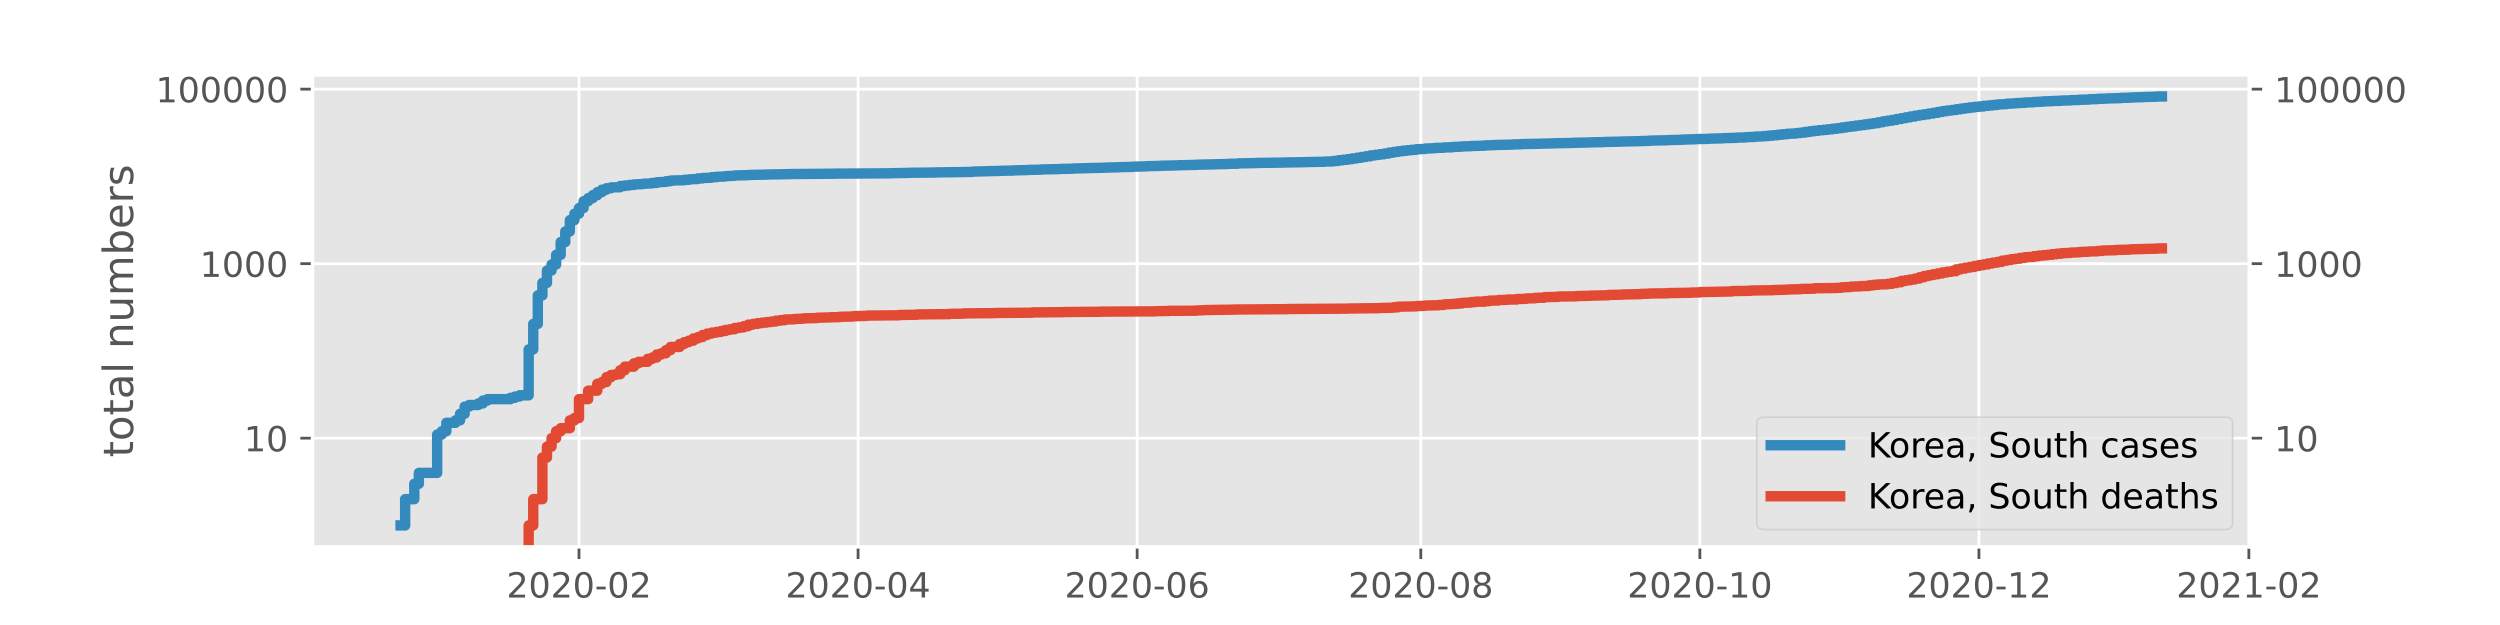
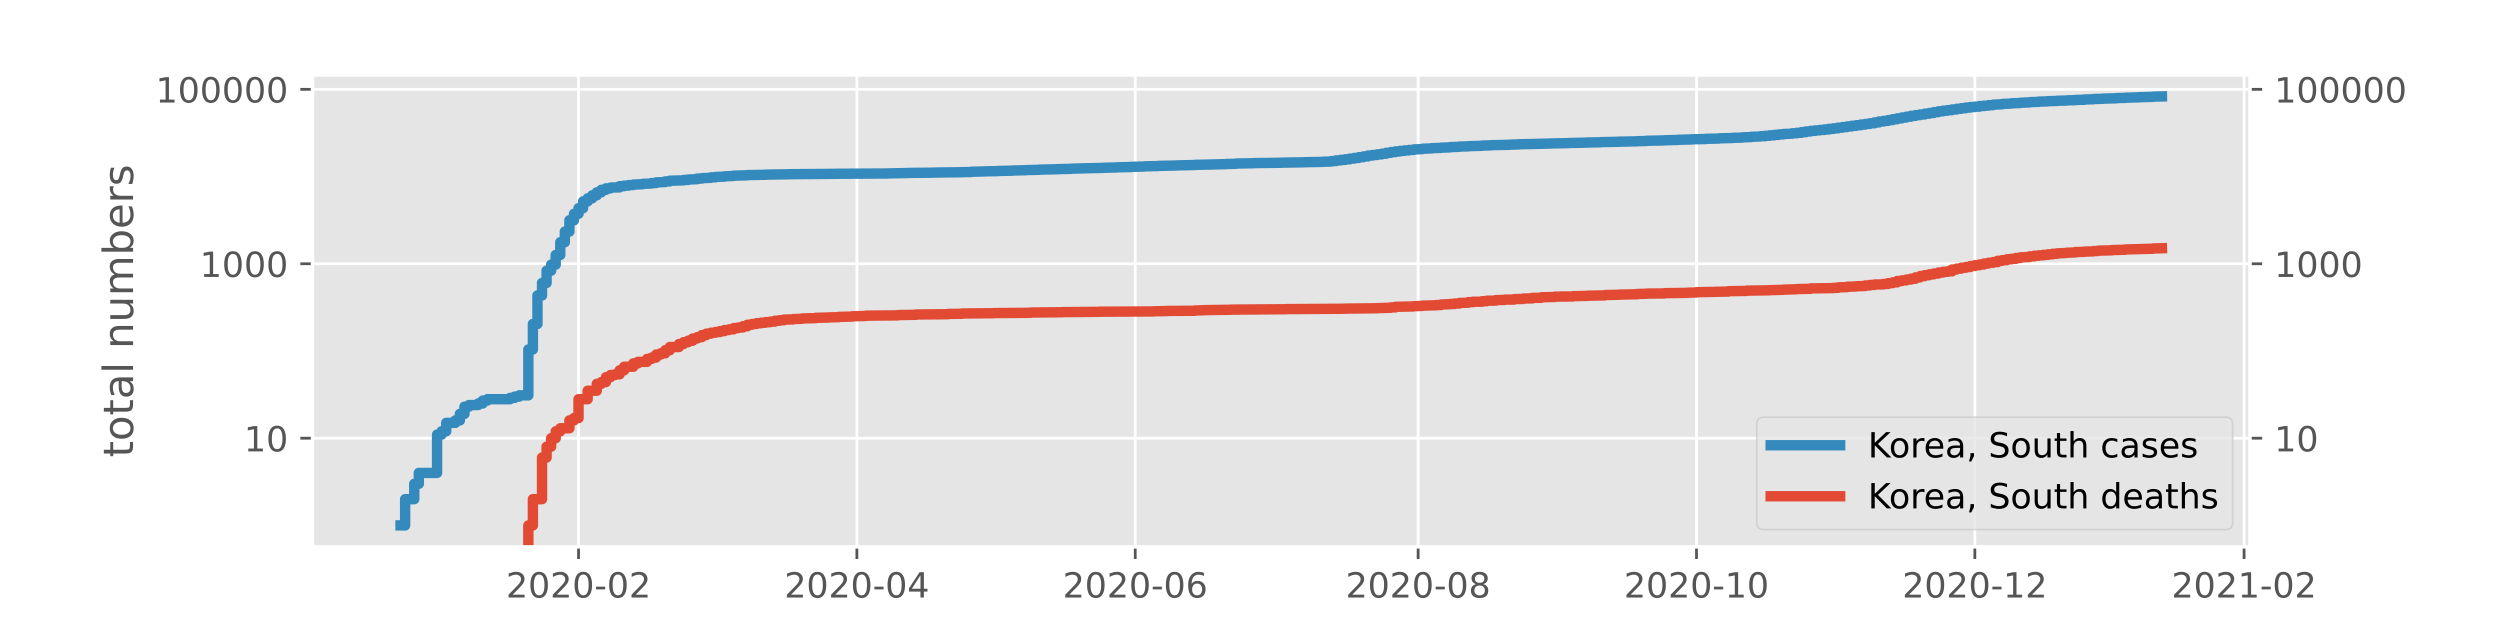
<svg xmlns="http://www.w3.org/2000/svg" xmlns:xlink="http://www.w3.org/1999/xlink" height="180pt" version="1.1" viewBox="0 0 720 180" width="720pt">
  <defs>
    <style type="text/css">*{stroke-linecap:butt;stroke-linejoin:round;}</style>
  </defs>
  <g id="figure_1">
    <g id="patch_1">
      <path d="M 0 180  L 720 180  L 720 0  L 0 0  z " style="fill:#ffffff;" />
    </g>
    <g id="axes_1">
      <g id="patch_2">
        <path d="M 90 157.5  L 648 157.5  L 648 21.6  L 90 21.6  z " style="fill:#e5e5e5;" />
      </g>
      <g id="matplotlib.axis_1">
        <g id="xtick_1">
          <g id="line2d_1">
-             <path clip-path="url(#pc43acec437)" d="M 166.75 157.5  L 166.75 21.6  " style="fill:none;stroke:#ffffff;stroke-linecap:square;stroke-width:0.8;" />
+             <path clip-path="url(#p513f043e5d)" d="M 166.617 157.5  L 166.617 21.6  " style="fill:none;stroke:#ffffff;stroke-linecap:square;stroke-width:0.8;" />
          </g>
          <g id="line2d_2">
            <defs>
-               <path d="M 0 0  L 0 3.5  " id="ma9957b06c7" style="stroke:#555555;stroke-width:0.8;" />
+               <path d="M 0 0  L 0 3.5  " id="m7c4cbd2695" style="stroke:#555555;stroke-width:0.8;" />
            </defs>
            <g>
-               <use style="fill:#555555;stroke:#555555;stroke-width:0.8;" x="166.75" xlink:href="#ma9957b06c7" y="157.5" />
+               <use style="fill:#555555;stroke:#555555;stroke-width:0.8;" x="166.617" xlink:href="#m7c4cbd2695" y="157.5" />
            </g>
          </g>
          <g id="text_1">
-             <text style="fill:#555555;font-family:DejaVu Sans;font-size:10px;font-stretch:normal;font-style:normal;font-weight:normal;text-anchor:middle;" transform="rotate(-0, 166.7497, 172.0984)" x="166.75" y="172.098">2020-02</text>
+             <text style="fill:#555555;font-family:DejaVu Sans;font-size:10px;font-stretch:normal;font-style:normal;font-weight:normal;text-anchor:middle;" transform="rotate(-0, 166.6166, 172.0984)" x="166.617" y="172.098">2020-02</text>
          </g>
        </g>
        <g id="xtick_2">
          <g id="line2d_3">
-             <path clip-path="url(#pc43acec437)" d="M 247.123 157.5  L 247.123 21.6  " style="fill:none;stroke:#ffffff;stroke-linecap:square;stroke-width:0.8;" />
+             <path clip-path="url(#p513f043e5d)" d="M 246.781 157.5  L 246.781 21.6  " style="fill:none;stroke:#ffffff;stroke-linecap:square;stroke-width:0.8;" />
          </g>
          <g id="line2d_4">
            <g>
-               <use style="fill:#555555;stroke:#555555;stroke-width:0.8;" x="247.123" xlink:href="#ma9957b06c7" y="157.5" />
+               <use style="fill:#555555;stroke:#555555;stroke-width:0.8;" x="246.781" xlink:href="#m7c4cbd2695" y="157.5" />
            </g>
          </g>
          <g id="text_2">
-             <text style="fill:#555555;font-family:DejaVu Sans;font-size:10px;font-stretch:normal;font-style:normal;font-weight:normal;text-anchor:middle;" transform="rotate(-0, 247.1228, 172.0984)" x="247.123" y="172.098">2020-04</text>
+             <text style="fill:#555555;font-family:DejaVu Sans;font-size:10px;font-stretch:normal;font-style:normal;font-weight:normal;text-anchor:middle;" transform="rotate(-0, 246.7814, 172.0984)" x="246.781" y="172.098">2020-04</text>
          </g>
        </g>
        <g id="xtick_3">
          <g id="line2d_5">
-             <path clip-path="url(#pc43acec437)" d="M 327.496 157.5  L 327.496 21.6  " style="fill:none;stroke:#ffffff;stroke-linecap:square;stroke-width:0.8;" />
+             <path clip-path="url(#p513f043e5d)" d="M 326.946 157.5  L 326.946 21.6  " style="fill:none;stroke:#ffffff;stroke-linecap:square;stroke-width:0.8;" />
          </g>
          <g id="line2d_6">
            <g>
-               <use style="fill:#555555;stroke:#555555;stroke-width:0.8;" x="327.496" xlink:href="#ma9957b06c7" y="157.5" />
+               <use style="fill:#555555;stroke:#555555;stroke-width:0.8;" x="326.946" xlink:href="#m7c4cbd2695" y="157.5" />
            </g>
          </g>
          <g id="text_3">
-             <text style="fill:#555555;font-family:DejaVu Sans;font-size:10px;font-stretch:normal;font-style:normal;font-weight:normal;text-anchor:middle;" transform="rotate(-0, 327.4959, 172.0984)" x="327.496" y="172.098">2020-06</text>
+             <text style="fill:#555555;font-family:DejaVu Sans;font-size:10px;font-stretch:normal;font-style:normal;font-weight:normal;text-anchor:middle;" transform="rotate(-0, 326.9463, 172.0984)" x="326.946" y="172.098">2020-06</text>
          </g>
        </g>
        <g id="xtick_4">
          <g id="line2d_7">
-             <path clip-path="url(#pc43acec437)" d="M 409.187 157.5  L 409.187 21.6  " style="fill:none;stroke:#ffffff;stroke-linecap:square;stroke-width:0.8;" />
+             <path clip-path="url(#p513f043e5d)" d="M 408.425 157.5  L 408.425 21.6  " style="fill:none;stroke:#ffffff;stroke-linecap:square;stroke-width:0.8;" />
          </g>
          <g id="line2d_8">
            <g>
-               <use style="fill:#555555;stroke:#555555;stroke-width:0.8;" x="409.187" xlink:href="#ma9957b06c7" y="157.5" />
+               <use style="fill:#555555;stroke:#555555;stroke-width:0.8;" x="408.425" xlink:href="#m7c4cbd2695" y="157.5" />
            </g>
          </g>
          <g id="text_4">
-             <text style="fill:#555555;font-family:DejaVu Sans;font-size:10px;font-stretch:normal;font-style:normal;font-weight:normal;text-anchor:middle;" transform="rotate(-0, 409.1865, 172.0984)" x="409.187" y="172.098">2020-08</text>
+             <text style="fill:#555555;font-family:DejaVu Sans;font-size:10px;font-stretch:normal;font-style:normal;font-weight:normal;text-anchor:middle;" transform="rotate(-0, 408.4253, 172.0984)" x="408.425" y="172.098">2020-08</text>
          </g>
        </g>
        <g id="xtick_5">
          <g id="line2d_9">
-             <path clip-path="url(#pc43acec437)" d="M 489.56 157.5  L 489.56 21.6  " style="fill:none;stroke:#ffffff;stroke-linecap:square;stroke-width:0.8;" />
+             <path clip-path="url(#p513f043e5d)" d="M 488.59 157.5  L 488.59 21.6  " style="fill:none;stroke:#ffffff;stroke-linecap:square;stroke-width:0.8;" />
          </g>
          <g id="line2d_10">
            <g>
-               <use style="fill:#555555;stroke:#555555;stroke-width:0.8;" x="489.56" xlink:href="#ma9957b06c7" y="157.5" />
+               <use style="fill:#555555;stroke:#555555;stroke-width:0.8;" x="488.59" xlink:href="#m7c4cbd2695" y="157.5" />
            </g>
          </g>
          <g id="text_5">
-             <text style="fill:#555555;font-family:DejaVu Sans;font-size:10px;font-stretch:normal;font-style:normal;font-weight:normal;text-anchor:middle;" transform="rotate(-0, 489.5596, 172.0984)" x="489.56" y="172.098">2020-10</text>
+             <text style="fill:#555555;font-family:DejaVu Sans;font-size:10px;font-stretch:normal;font-style:normal;font-weight:normal;text-anchor:middle;" transform="rotate(-0, 488.5902, 172.0984)" x="488.59" y="172.098">2020-10</text>
          </g>
        </g>
        <g id="xtick_6">
          <g id="line2d_11">
-             <path clip-path="url(#pc43acec437)" d="M 569.933 157.5  L 569.933 21.6  " style="fill:none;stroke:#ffffff;stroke-linecap:square;stroke-width:0.8;" />
+             <path clip-path="url(#p513f043e5d)" d="M 568.755 157.5  L 568.755 21.6  " style="fill:none;stroke:#ffffff;stroke-linecap:square;stroke-width:0.8;" />
          </g>
          <g id="line2d_12">
            <g>
-               <use style="fill:#555555;stroke:#555555;stroke-width:0.8;" x="569.933" xlink:href="#ma9957b06c7" y="157.5" />
+               <use style="fill:#555555;stroke:#555555;stroke-width:0.8;" x="568.755" xlink:href="#m7c4cbd2695" y="157.5" />
            </g>
          </g>
          <g id="text_6">
-             <text style="fill:#555555;font-family:DejaVu Sans;font-size:10px;font-stretch:normal;font-style:normal;font-weight:normal;text-anchor:middle;" transform="rotate(-0, 569.9327, 172.0984)" x="569.933" y="172.098">2020-12</text>
+             <text style="fill:#555555;font-family:DejaVu Sans;font-size:10px;font-stretch:normal;font-style:normal;font-weight:normal;text-anchor:middle;" transform="rotate(-0, 568.7551, 172.0984)" x="568.755" y="172.098">2020-12</text>
          </g>
        </g>
        <g id="xtick_7">
          <g id="line2d_13">
-             <path clip-path="url(#pc43acec437)" d="M 647.671 157.5  L 647.671 21.6  " style="fill:none;stroke:#ffffff;stroke-linecap:square;stroke-width:0.8;" />
+             <path clip-path="url(#p513f043e5d)" d="M 646.292 157.5  L 646.292 21.6  " style="fill:none;stroke:#ffffff;stroke-linecap:square;stroke-width:0.8;" />
          </g>
          <g id="line2d_14">
            <g>
-               <use style="fill:#555555;stroke:#555555;stroke-width:0.8;" x="647.671" xlink:href="#ma9957b06c7" y="157.5" />
+               <use style="fill:#555555;stroke:#555555;stroke-width:0.8;" x="646.292" xlink:href="#m7c4cbd2695" y="157.5" />
            </g>
          </g>
          <g id="text_7">
-             <text style="fill:#555555;font-family:DejaVu Sans;font-size:10px;font-stretch:normal;font-style:normal;font-weight:normal;text-anchor:middle;" transform="rotate(-0, 647.6706, 172.0984)" x="647.671" y="172.098">2021-02</text>
+             <text style="fill:#555555;font-family:DejaVu Sans;font-size:10px;font-stretch:normal;font-style:normal;font-weight:normal;text-anchor:middle;" transform="rotate(-0, 646.2916, 172.0984)" x="646.292" y="172.098">2021-02</text>
          </g>
        </g>
      </g>
      <g id="matplotlib.axis_2">
        <g id="ytick_1">
          <g id="line2d_15">
-             <path clip-path="url(#pc43acec437)" d="M 90 126.192  L 648 126.192  " style="fill:none;stroke:#ffffff;stroke-linecap:square;stroke-width:0.8;" />
+             <path clip-path="url(#p513f043e5d)" d="M 90 126.203  L 648 126.203  " style="fill:none;stroke:#ffffff;stroke-linecap:square;stroke-width:0.8;" />
          </g>
          <g id="line2d_16">
            <defs>
-               <path d="M 0 0  L -3.5 0  " id="m5666fb2c10" style="stroke:#555555;stroke-width:0.8;" />
+               <path d="M 0 0  L -3.5 0  " id="m92c44d5766" style="stroke:#555555;stroke-width:0.8;" />
            </defs>
            <g>
-               <use style="fill:#555555;stroke:#555555;stroke-width:0.8;" x="90" xlink:href="#m5666fb2c10" y="126.192" />
+               <use style="fill:#555555;stroke:#555555;stroke-width:0.8;" x="90" xlink:href="#m92c44d5766" y="126.203" />
            </g>
          </g>
          <g id="line2d_17">
            <defs>
-               <path d="M 0 0  L 3.5 0  " id="m29ae9dfe61" style="stroke:#555555;stroke-width:0.8;" />
+               <path d="M 0 0  L 3.5 0  " id="mb01aa3fdff" style="stroke:#555555;stroke-width:0.8;" />
            </defs>
            <g>
-               <use style="fill:#555555;stroke:#555555;stroke-width:0.8;" x="648" xlink:href="#m29ae9dfe61" y="126.192" />
+               <use style="fill:#555555;stroke:#555555;stroke-width:0.8;" x="648" xlink:href="#mb01aa3fdff" y="126.203" />
            </g>
          </g>
          <g id="text_8">
-             <text style="fill:#555555;font-family:DejaVu Sans;font-size:10px;font-stretch:normal;font-style:normal;font-weight:normal;text-anchor:end;" transform="rotate(-0, 83, 129.9912)" x="83" y="129.991">10</text>
+             <text style="fill:#555555;font-family:DejaVu Sans;font-size:10px;font-stretch:normal;font-style:normal;font-weight:normal;text-anchor:end;" transform="rotate(-0, 83, 130.002)" x="83" y="130.002">10</text>
          </g>
          <g id="text_9">
-             <text style="fill:#555555;font-family:DejaVu Sans;font-size:10px;font-stretch:normal;font-style:normal;font-weight:normal;text-anchor:start;" transform="rotate(-0, 655, 129.9912)" x="655" y="129.991">10</text>
+             <text style="fill:#555555;font-family:DejaVu Sans;font-size:10px;font-stretch:normal;font-style:normal;font-weight:normal;text-anchor:start;" transform="rotate(-0, 655, 130.002)" x="655" y="130.002">10</text>
          </g>
        </g>
        <g id="ytick_2">
          <g id="line2d_18">
-             <path clip-path="url(#pc43acec437)" d="M 90 75.93  L 648 75.93  " style="fill:none;stroke:#ffffff;stroke-linecap:square;stroke-width:0.8;" />
+             <path clip-path="url(#p513f043e5d)" d="M 90 75.963  L 648 75.963  " style="fill:none;stroke:#ffffff;stroke-linecap:square;stroke-width:0.8;" />
          </g>
          <g id="line2d_19">
            <g>
-               <use style="fill:#555555;stroke:#555555;stroke-width:0.8;" x="90" xlink:href="#m5666fb2c10" y="75.93" />
+               <use style="fill:#555555;stroke:#555555;stroke-width:0.8;" x="90" xlink:href="#m92c44d5766" y="75.963" />
            </g>
          </g>
          <g id="line2d_20">
            <g>
-               <use style="fill:#555555;stroke:#555555;stroke-width:0.8;" x="648" xlink:href="#m29ae9dfe61" y="75.93" />
+               <use style="fill:#555555;stroke:#555555;stroke-width:0.8;" x="648" xlink:href="#mb01aa3fdff" y="75.963" />
            </g>
          </g>
          <g id="text_10">
-             <text style="fill:#555555;font-family:DejaVu Sans;font-size:10px;font-stretch:normal;font-style:normal;font-weight:normal;text-anchor:end;" transform="rotate(-0, 83, 79.72969)" x="83" y="79.73">1000</text>
+             <text style="fill:#555555;font-family:DejaVu Sans;font-size:10px;font-stretch:normal;font-style:normal;font-weight:normal;text-anchor:end;" transform="rotate(-0, 83, 79.76215)" x="83" y="79.762">1000</text>
          </g>
          <g id="text_11">
-             <text style="fill:#555555;font-family:DejaVu Sans;font-size:10px;font-stretch:normal;font-style:normal;font-weight:normal;text-anchor:start;" transform="rotate(-0, 655, 79.72969)" x="655" y="79.73">1000</text>
+             <text style="fill:#555555;font-family:DejaVu Sans;font-size:10px;font-stretch:normal;font-style:normal;font-weight:normal;text-anchor:start;" transform="rotate(-0, 655, 79.76215)" x="655" y="79.762">1000</text>
          </g>
        </g>
        <g id="ytick_3">
          <g id="line2d_21">
-             <path clip-path="url(#pc43acec437)" d="M 90 25.669  L 648 25.669  " style="fill:none;stroke:#ffffff;stroke-linecap:square;stroke-width:0.8;" />
+             <path clip-path="url(#p513f043e5d)" d="M 90 25.723  L 648 25.723  " style="fill:none;stroke:#ffffff;stroke-linecap:square;stroke-width:0.8;" />
          </g>
          <g id="line2d_22">
            <g>
-               <use style="fill:#555555;stroke:#555555;stroke-width:0.8;" x="90" xlink:href="#m5666fb2c10" y="25.669" />
+               <use style="fill:#555555;stroke:#555555;stroke-width:0.8;" x="90" xlink:href="#m92c44d5766" y="25.723" />
            </g>
          </g>
          <g id="line2d_23">
            <g>
-               <use style="fill:#555555;stroke:#555555;stroke-width:0.8;" x="648" xlink:href="#m29ae9dfe61" y="25.669" />
+               <use style="fill:#555555;stroke:#555555;stroke-width:0.8;" x="648" xlink:href="#mb01aa3fdff" y="25.723" />
            </g>
          </g>
          <g id="text_12">
-             <text style="fill:#555555;font-family:DejaVu Sans;font-size:10px;font-stretch:normal;font-style:normal;font-weight:normal;text-anchor:end;" transform="rotate(-0, 83, 29.46818)" x="83" y="29.468">100000</text>
+             <text style="fill:#555555;font-family:DejaVu Sans;font-size:10px;font-stretch:normal;font-style:normal;font-weight:normal;text-anchor:end;" transform="rotate(-0, 83, 29.52229)" x="83" y="29.522">100000</text>
          </g>
          <g id="text_13">
-             <text style="fill:#555555;font-family:DejaVu Sans;font-size:10px;font-stretch:normal;font-style:normal;font-weight:normal;text-anchor:start;" transform="rotate(-0, 655, 29.46818)" x="655" y="29.468">100000</text>
+             <text style="fill:#555555;font-family:DejaVu Sans;font-size:10px;font-stretch:normal;font-style:normal;font-weight:normal;text-anchor:start;" transform="rotate(-0, 655, 29.52229)" x="655" y="29.522">100000</text>
          </g>
        </g>
        <g id="text_14">
          <text style="fill:#555555;font-family:DejaVu Sans;font-size:12px;font-stretch:normal;font-style:normal;font-weight:normal;text-anchor:middle;" transform="rotate(-90, 38.32937, 89.55)" x="38.329" y="89.55">total numbers</text>
        </g>
      </g>
      <g id="line2d_24">
-         <path clip-path="url(#pc43acec437)" d="M 115.364 151.323  L 116.681 151.323  L 116.681 143.758  L 119.316 143.758  L 119.316 139.332  L 120.634 139.332  L 120.634 136.193  L 125.904 136.193  L 125.904 125.152  L 127.222 125.152  L 127.222 124.202  L 128.54 124.202  L 128.54 121.767  L 131.175 121.767  L 131.175 121.062  L 132.492 121.062  L 132.492 119.187  L 133.81 119.187  L 133.81 117.101  L 135.128 117.101  L 135.128 116.637  L 137.763 116.637  L 137.763 116.191  L 139.08 116.191  L 139.08 115.351  L 140.398 115.351  L 140.398 114.955  L 146.986 114.955  L 146.986 114.572  L 148.303 114.572  L 148.303 114.202  L 149.621 114.202  L 149.621 113.844  L 152.256 113.844  L 152.256 100.633  L 153.574 100.633  L 153.574 93.28  L 154.891 93.28  L 154.891 85.066  L 156.209 85.066  L 156.209 81.469  L 157.527 81.469  L 157.527 77.925  L 158.844 77.925  L 158.844 76.184  L 160.162 76.184  L 160.162 73.399  L 161.479 73.399  L 161.479 69.723  L 162.797 69.723  L 162.797 66.666  L 164.115 66.666  L 164.115 63.408  L 165.432 63.408  L 165.432 61.545  L 166.75 61.545  L 166.75 59.922  L 168.067 59.922  L 168.067 57.966  L 169.385 57.966  L 169.385 57.087  L 170.702 57.087  L 170.702 56.216  L 172.02 56.216  L 172.02 55.346  L 173.338 55.346  L 173.338 54.629  L 174.655 54.629  L 174.655 54.214  L 175.973 54.214  L 175.973 53.972  L 178.608 53.921  L 178.608 53.575  L 179.926 53.575  L 179.926 53.415  L 181.243 53.415  L 181.243 53.264  L 182.561 53.264  L 182.561 53.118  L 185.196 53.016  L 185.196 52.918  L 187.831 52.807  L 187.831 52.686  L 189.149 52.686  L 189.149 52.49  L 191.784 52.38  L 191.784 52.196  L 193.102 52.196  L 193.102 51.997  L 197.054 51.905  L 197.054 51.785  L 198.372 51.785  L 198.372 51.661  L 201.007 51.554  L 201.007 51.385  L 202.325 51.385  L 202.325 51.265  L 204.96 51.176  L 204.96 51.036  L 206.277 51.036  L 206.277 50.924  L 208.913 50.826  L 208.913 50.732  L 211.548 50.631  L 211.548 50.544  L 215.501 50.444  L 215.501 50.388  L 220.771 50.288  L 220.771 50.255  L 227.359 50.15  L 227.359 50.128  L 240.535 50.023  L 240.535 50.008  L 256.346 49.919  L 256.346 49.885  L 261.616 49.797  L 261.616 49.768  L 269.522 49.682  L 269.522 49.651  L 277.427 49.557  L 277.427 49.538  L 280.063 49.5  L 280.063 49.423  L 284.015 49.33  L 284.015 49.305  L 287.968 49.235  L 287.968 49.189  L 291.921 49.116  L 291.921 49.068  L 295.874 48.98  L 295.874 48.945  L 299.826 48.858  L 299.826 48.807  L 305.097 48.7  L 305.097 48.67  L 309.05 48.579  L 309.05 48.535  L 313.002 48.433  L 313.002 48.419  L 318.273 48.309  L 318.273 48.276  L 322.226 48.178  L 322.226 48.142  L 326.178 48.063  L 326.178 48.017  L 330.131 47.911  L 330.131 47.86  L 334.084 47.785  L 334.084 47.733  L 339.354 47.627  L 339.354 47.592  L 344.625 47.483  L 344.625 47.434  L 349.895 47.328  L 349.895 47.307  L 353.848 47.222  L 353.848 47.176  L 356.483 47.144  L 356.483 47.056  L 361.753 46.97  L 361.753 46.933  L 369.659 46.828  L 369.659 46.803  L 376.247 46.698  L 376.247 46.671  L 381.517 46.585  L 381.517 46.543  L 384.152 46.467  L 384.152 46.346  L 385.47 46.346  L 385.47 46.145  L 386.787 46.145  L 386.787 46.006  L 388.105 46.006  L 388.105 45.834  L 389.423 45.834  L 389.423 45.631  L 390.74 45.631  L 390.74 45.437  L 392.058 45.437  L 392.058 45.222  L 393.375 45.222  L 393.375 45.007  L 394.693 45.007  L 394.693 44.755  L 396.011 44.755  L 396.011 44.59  L 397.328 44.59  L 397.328 44.418  L 398.646 44.418  L 398.646 44.225  L 399.963 44.225  L 399.963 43.965  L 401.281 43.965  L 401.281 43.75  L 402.599 43.75  L 402.599 43.567  L 403.916 43.567  L 403.916 43.4  L 405.234 43.4  L 405.234 43.264  L 406.551 43.264  L 406.551 43.136  L 407.869 43.136  L 407.869 42.992  L 410.504 42.889  L 410.504 42.785  L 413.139 42.697  L 413.139 42.61  L 415.774 42.549  L 415.774 42.48  L 418.41 42.401  L 418.41 42.323  L 421.045 42.235  L 421.045 42.167  L 423.68 42.107  L 423.68 42.054  L 427.633 41.947  L 427.633 41.873  L 430.268 41.813  L 430.268 41.76  L 435.538 41.659  L 435.538 41.607  L 438.174 41.549  L 438.174 41.495  L 443.444 41.4  L 443.444 41.382  L 447.397 41.295  L 447.397 41.267  L 452.667 41.17  L 452.667 41.137  L 457.937 41.03  L 457.937 40.998  L 461.89 40.93  L 461.89 40.885  L 467.161 40.784  L 467.161 40.752  L 472.431 40.655  L 472.431 40.616  L 475.066 40.565  L 475.066 40.499  L 480.336 40.39  L 480.336 40.353  L 484.289 40.258  L 484.289 40.211  L 488.242 40.108  L 488.242 40.068  L 492.195 39.99  L 492.195 39.939  L 496.148 39.845  L 496.148 39.788  L 500.1 39.698  L 500.1 39.641  L 502.736 39.585  L 502.736 39.511  L 505.371 39.431  L 505.371 39.352  L 508.006 39.267  L 508.006 39.18  L 509.323 39.18  L 509.323 39.063  L 510.641 39.063  L 510.641 38.936  L 511.959 38.936  L 511.959 38.803  L 513.276 38.803  L 513.276 38.664  L 514.594 38.664  L 514.594 38.546  L 517.229 38.45  L 517.229 38.328  L 518.547 38.328  L 518.547 38.196  L 519.864 38.196  L 519.864 37.997  L 521.182 37.997  L 521.182 37.807  L 522.499 37.807  L 522.499 37.646  L 523.817 37.646  L 523.817 37.5  L 525.135 37.5  L 525.135 37.379  L 526.452 37.379  L 526.452 37.236  L 527.77 37.236  L 527.77 37.076  L 529.087 37.076  L 529.087 36.91  L 530.405 36.91  L 530.405 36.719  L 531.723 36.719  L 531.723 36.545  L 533.04 36.545  L 533.04 36.36  L 534.358 36.36  L 534.358 36.183  L 535.675 36.183  L 535.675 36.015  L 536.993 36.015  L 536.993 35.826  L 538.311 35.826  L 538.311 35.643  L 539.628 35.643  L 539.628 35.457  L 540.946 35.457  L 540.946 35.206  L 542.263 35.206  L 542.263 34.94  L 543.581 34.94  L 543.581 34.758  L 544.898 34.758  L 544.898 34.539  L 546.216 34.539  L 546.216 34.277  L 547.534 34.277  L 547.534 34.037  L 548.851 34.037  L 548.851 33.79  L 550.169 33.79  L 550.169 33.551  L 551.486 33.551  L 551.486 33.307  L 552.804 33.307  L 552.804 33.106  L 554.122 33.106  L 554.122 32.92  L 555.439 32.92  L 555.439 32.691  L 556.757 32.691  L 556.757 32.489  L 558.074 32.489  L 558.074 32.24  L 559.392 32.24  L 559.392 32.016  L 560.71 32.016  L 560.71 31.829  L 562.027 31.829  L 562.027 31.675  L 563.345 31.675  L 563.345 31.479  L 564.662 31.479  L 564.662 31.286  L 565.98 31.286  L 565.98 31.11  L 567.298 31.11  L 567.298 30.927  L 568.615 30.927  L 568.615 30.782  L 569.933 30.782  L 569.933 30.669  L 571.25 30.669  L 571.25 30.495  L 572.568 30.495  L 572.568 30.374  L 573.885 30.374  L 573.885 30.234  L 575.203 30.234  L 575.203 30.091  L 577.838 29.982  L 577.838 29.878  L 580.473 29.772  L 580.473 29.701  L 583.109 29.616  L 583.109 29.529  L 585.744 29.449  L 585.744 29.37  L 588.379 29.282  L 588.379 29.203  L 591.014 29.144  L 591.014 29.087  L 593.649 29.027  L 593.649 28.967  L 596.285 28.917  L 596.285 28.854  L 598.92 28.797  L 598.92 28.733  L 601.555 28.682  L 601.555 28.603  L 604.19 28.532  L 604.19 28.466  L 606.825 28.402  L 606.825 28.352  L 610.778 28.263  L 610.778 28.199  L 613.413 28.137  L 613.413 28.087  L 617.366 27.983  L 617.366 27.944  L 621.319 27.844  L 621.319 27.777  L 622.636 27.777  L 622.636 27.777  " style="fill:none;stroke:#348abd;stroke-linecap:square;stroke-width:3;" />
+         <path clip-path="url(#p513f043e5d)" d="M 115.364 151.323  L 116.678 151.323  L 116.678 143.761  L 119.306 143.761  L 119.306 139.337  L 120.62 139.337  L 120.62 136.199  L 125.877 136.199  L 125.877 125.163  L 127.191 125.163  L 127.191 124.214  L 128.505 124.214  L 128.505 121.779  L 131.134 121.779  L 131.134 121.075  L 132.448 121.075  L 132.448 119.201  L 133.762 119.201  L 133.762 117.116  L 135.076 117.116  L 135.076 116.652  L 137.705 116.652  L 137.705 116.207  L 139.019 116.207  L 139.019 115.367  L 140.333 115.367  L 140.333 114.97  L 146.904 114.97  L 146.904 114.587  L 148.218 114.587  L 148.218 114.218  L 149.532 114.218  L 149.532 113.86  L 152.161 113.86  L 152.161 100.655  L 153.475 100.655  L 153.475 93.305  L 154.789 93.305  L 154.789 85.094  L 156.103 85.094  L 156.103 81.499  L 157.417 81.499  L 157.417 77.956  L 158.732 77.956  L 158.732 76.217  L 160.046 76.217  L 160.046 73.433  L 161.36 73.433  L 161.36 69.759  L 162.674 69.759  L 162.674 66.702  L 163.988 66.702  L 163.988 63.445  L 165.302 63.445  L 165.302 61.584  L 166.617 61.584  L 166.617 59.962  L 167.931 59.962  L 167.931 58.006  L 169.245 58.006  L 169.245 57.128  L 170.559 57.128  L 170.559 56.257  L 171.873 56.257  L 171.873 55.388  L 173.187 55.388  L 173.187 54.67  L 174.502 54.67  L 174.502 54.255  L 175.816 54.255  L 175.816 54.014  L 178.444 53.963  L 178.444 53.617  L 179.758 53.617  L 179.758 53.457  L 181.073 53.457  L 181.073 53.306  L 182.387 53.306  L 182.387 53.161  L 185.015 53.059  L 185.015 52.96  L 187.643 52.85  L 187.643 52.728  L 188.958 52.728  L 188.958 52.533  L 191.586 52.423  L 191.586 52.239  L 192.9 52.239  L 192.9 52.04  L 196.843 51.948  L 196.843 51.828  L 198.157 51.828  L 198.157 51.704  L 200.785 51.597  L 200.785 51.428  L 202.099 51.428  L 202.099 51.308  L 204.728 51.219  L 204.728 51.079  L 206.042 51.079  L 206.042 50.967  L 208.67 50.869  L 208.67 50.776  L 211.299 50.674  L 211.299 50.587  L 215.241 50.488  L 215.241 50.432  L 220.498 50.332  L 220.498 50.298  L 227.069 50.194  L 227.069 50.171  L 240.211 50.066  L 240.211 50.052  L 255.981 49.963  L 255.981 49.929  L 261.237 49.841  L 261.237 49.812  L 269.122 49.726  L 269.122 49.695  L 277.008 49.601  L 277.008 49.582  L 279.636 49.544  L 279.636 49.467  L 283.578 49.374  L 283.578 49.349  L 287.521 49.279  L 287.521 49.233  L 291.463 49.16  L 291.463 49.112  L 295.406 49.024  L 295.406 48.989  L 299.349 48.902  L 299.349 48.851  L 304.605 48.745  L 304.605 48.714  L 308.548 48.623  L 308.548 48.579  L 312.49 48.478  L 312.49 48.463  L 317.747 48.354  L 317.747 48.32  L 321.69 48.223  L 321.69 48.187  L 325.632 48.107  L 325.632 48.062  L 329.575 47.956  L 329.575 47.905  L 333.517 47.83  L 333.517 47.778  L 338.774 47.672  L 338.774 47.636  L 344.031 47.528  L 344.031 47.479  L 349.287 47.373  L 349.287 47.352  L 353.23 47.267  L 353.23 47.221  L 355.858 47.189  L 355.858 47.101  L 361.115 47.015  L 361.115 46.978  L 369 46.873  L 369 46.848  L 375.571 46.743  L 375.571 46.716  L 380.828 46.63  L 380.828 46.588  L 383.456 46.512  L 383.456 46.391  L 384.77 46.391  L 384.77 46.191  L 386.084 46.191  L 386.084 46.051  L 387.398 46.051  L 387.398 45.88  L 388.713 45.88  L 388.713 45.676  L 390.027 45.676  L 390.027 45.482  L 391.341 45.482  L 391.341 45.268  L 392.655 45.268  L 392.655 45.053  L 393.969 45.053  L 393.969 44.801  L 395.284 44.801  L 395.284 44.636  L 396.598 44.636  L 396.598 44.464  L 397.912 44.464  L 397.912 44.271  L 399.226 44.271  L 399.226 44.011  L 400.54 44.011  L 400.54 43.797  L 401.854 43.797  L 401.854 43.613  L 403.169 43.613  L 403.169 43.447  L 404.483 43.447  L 404.483 43.31  L 405.797 43.31  L 405.797 43.182  L 407.111 43.182  L 407.111 43.039  L 409.74 42.935  L 409.74 42.831  L 412.368 42.744  L 412.368 42.657  L 414.996 42.596  L 414.996 42.527  L 417.625 42.448  L 417.625 42.37  L 420.253 42.282  L 420.253 42.214  L 422.881 42.154  L 422.881 42.101  L 426.824 41.994  L 426.824 41.92  L 429.452 41.86  L 429.452 41.807  L 434.709 41.706  L 434.709 41.654  L 437.337 41.596  L 437.337 41.543  L 442.594 41.447  L 442.594 41.43  L 446.537 41.343  L 446.537 41.314  L 451.793 41.218  L 451.793 41.184  L 457.05 41.078  L 457.05 41.046  L 460.992 40.977  L 460.992 40.932  L 466.249 40.832  L 466.249 40.8  L 471.506 40.702  L 471.506 40.663  L 474.134 40.612  L 474.134 40.546  L 479.391 40.438  L 479.391 40.401  L 483.333 40.306  L 483.333 40.259  L 487.276 40.156  L 487.276 40.116  L 491.219 40.038  L 491.219 39.987  L 495.161 39.893  L 495.161 39.836  L 499.104 39.746  L 499.104 39.689  L 501.732 39.633  L 501.732 39.559  L 504.36 39.48  L 504.36 39.4  L 506.989 39.315  L 506.989 39.228  L 508.303 39.228  L 508.303 39.111  L 509.617 39.111  L 509.617 38.984  L 510.931 38.984  L 510.931 38.852  L 512.245 38.852  L 512.245 38.712  L 513.56 38.712  L 513.56 38.594  L 516.188 38.499  L 516.188 38.377  L 517.502 38.377  L 517.502 38.244  L 518.816 38.244  L 518.816 38.046  L 520.13 38.046  L 520.13 37.855  L 521.445 37.855  L 521.445 37.695  L 522.759 37.695  L 522.759 37.549  L 524.073 37.549  L 524.073 37.428  L 525.387 37.428  L 525.387 37.285  L 526.701 37.285  L 526.701 37.125  L 528.016 37.125  L 528.016 36.959  L 529.33 36.959  L 529.33 36.769  L 530.644 36.769  L 530.644 36.595  L 531.958 36.595  L 531.958 36.41  L 533.272 36.41  L 533.272 36.233  L 534.586 36.233  L 534.586 36.064  L 535.901 36.064  L 535.901 35.875  L 537.215 35.875  L 537.215 35.693  L 538.529 35.693  L 538.529 35.507  L 539.843 35.507  L 539.843 35.256  L 541.157 35.256  L 541.157 34.99  L 542.472 34.99  L 542.472 34.808  L 543.786 34.808  L 543.786 34.59  L 545.1 34.59  L 545.1 34.328  L 546.414 34.328  L 546.414 34.088  L 547.728 34.088  L 547.728 33.841  L 549.042 33.841  L 549.042 33.601  L 550.357 33.601  L 550.357 33.358  L 551.671 33.358  L 551.671 33.157  L 552.985 33.157  L 552.985 32.971  L 554.299 32.971  L 554.299 32.742  L 555.613 32.742  L 555.613 32.54  L 556.927 32.54  L 556.927 32.291  L 558.242 32.291  L 558.242 32.068  L 559.556 32.068  L 559.556 31.88  L 560.87 31.88  L 560.87 31.726  L 562.184 31.726  L 562.184 31.53  L 563.498 31.53  L 563.498 31.337  L 564.813 31.337  L 564.813 31.162  L 566.127 31.162  L 566.127 30.979  L 567.441 30.979  L 567.441 30.834  L 568.755 30.834  L 568.755 30.721  L 570.069 30.721  L 570.069 30.547  L 571.383 30.547  L 571.383 30.426  L 572.698 30.426  L 572.698 30.286  L 574.012 30.286  L 574.012 30.143  L 576.64 30.034  L 576.64 29.931  L 579.268 29.824  L 579.268 29.753  L 581.897 29.669  L 581.897 29.581  L 584.525 29.501  L 584.525 29.422  L 587.154 29.334  L 587.154 29.255  L 589.782 29.197  L 589.782 29.139  L 592.41 29.079  L 592.41 29.02  L 595.039 28.969  L 595.039 28.906  L 597.667 28.849  L 597.667 28.786  L 600.295 28.735  L 600.295 28.656  L 602.924 28.585  L 602.924 28.519  L 605.552 28.455  L 605.552 28.405  L 609.495 28.316  L 609.495 28.252  L 612.123 28.19  L 612.123 28.14  L 616.065 28.036  L 616.065 27.997  L 620.008 27.897  L 620.008 27.83  L 622.636 27.777  L 622.636 27.777  " style="fill:none;stroke:#348abd;stroke-linecap:square;stroke-width:3;" />
      </g>
      <g id="line2d_25">
-         <path clip-path="url(#pc43acec437)" d="M 152.256 181  L 152.256 151.323  L 153.574 151.323  L 153.574 143.758  L 156.209 143.758  L 156.209 131.767  L 157.527 131.767  L 157.527 128.627  L 158.844 128.627  L 158.844 126.192  L 160.162 126.192  L 160.162 124.202  L 161.479 124.202  L 161.479 123.328  L 164.115 123.328  L 164.115 121.062  L 165.432 121.062  L 165.432 120.401  L 166.75 120.401  L 166.75 114.955  L 169.385 114.955  L 169.385 112.519  L 172.02 112.519  L 172.02 110.529  L 173.338 110.529  L 173.338 110.022  L 174.655 110.022  L 174.655 108.626  L 175.973 108.626  L 175.973 107.99  L 177.29 107.99  L 177.29 107.786  L 178.608 107.786  L 178.608 106.636  L 179.926 106.636  L 179.926 105.596  L 182.561 105.596  L 182.561 104.647  L 183.878 104.647  L 183.878 104.201  L 186.514 104.201  L 186.514 103.361  L 187.831 103.361  L 187.831 102.964  L 189.149 102.964  L 189.149 102.091  L 190.466 102.091  L 190.466 101.737  L 191.784 101.737  L 191.784 100.845  L 193.102 100.845  L 193.102 99.922  L 195.737 99.922  L 195.737 99.071  L 197.054 99.071  L 197.054 98.539  L 198.372 98.539  L 198.372 98.114  L 199.689 98.114  L 199.689 97.467  L 201.007 97.467  L 201.007 97.081  L 202.325 97.081  L 202.325 96.491  L 203.642 96.491  L 203.642 96.069  L 204.96 96.069  L 204.96 95.796  L 206.277 95.796  L 206.277 95.596  L 207.595 95.596  L 207.595 95.334  L 208.913 95.334  L 208.913 95.016  L 210.23 95.016  L 210.23 94.829  L 211.548 94.829  L 211.548 94.466  L 212.865 94.466  L 212.865 94.288  L 214.183 94.288  L 214.183 93.942  L 215.501 93.942  L 215.501 93.496  L 216.818 93.496  L 216.818 93.28  L 218.136 93.28  L 218.136 93.068  L 219.453 93.068  L 219.453 92.912  L 220.771 92.912  L 220.771 92.758  L 222.089 92.758  L 222.089 92.606  L 223.406 92.606  L 223.406 92.357  L 224.724 92.357  L 224.724 92.211  L 226.041 92.211  L 226.041 92.018  L 228.677 91.971  L 228.677 91.876  L 231.312 91.783  L 231.312 91.69  L 235.264 91.598  L 235.264 91.506  L 239.217 91.416  L 239.217 91.371  L 241.852 91.326  L 241.852 91.237  L 245.805 91.148  L 245.805 91.061  L 249.758 90.974  L 249.758 90.887  L 258.981 90.802  L 258.981 90.717  L 264.251 90.633  L 264.251 90.549  L 273.475 90.466  L 273.475 90.384  L 277.427 90.343  L 277.427 90.261  L 286.651 90.18  L 286.651 90.14  L 297.191 90.06  L 297.191 89.981  L 306.414 89.902  L 306.414 89.863  L 316.955 89.785  L 316.955 89.746  L 332.766 89.669  L 332.766 89.631  L 336.719 89.554  L 336.719 89.516  L 344.625 89.479  L 344.625 89.403  L 347.26 89.328  L 347.26 89.291  L 355.165 89.18  L 355.165 89.144  L 370.976 89.034  L 370.976 88.998  L 388.105 88.89  L 388.105 88.855  L 397.328 88.748  L 397.328 88.713  L 401.281 88.608  L 401.281 88.504  L 402.599 88.504  L 402.599 88.332  L 407.869 88.231  L 407.869 88.164  L 410.504 88.064  L 410.504 87.998  L 414.457 87.899  L 414.457 87.834  L 415.774 87.834  L 415.774 87.673  L 418.41 87.577  L 418.41 87.514  L 419.727 87.514  L 419.727 87.388  L 421.045 87.388  L 421.045 87.234  L 423.68 87.142  L 423.68 86.99  L 424.998 86.99  L 424.998 86.871  L 427.633 86.871  L 427.633 86.723  L 428.95 86.723  L 428.95 86.577  L 431.586 86.548  L 431.586 86.405  L 434.221 86.348  L 434.221 86.263  L 436.856 86.263  L 436.856 86.124  L 439.491 86.068  L 439.491 85.958  L 442.126 85.904  L 442.126 85.769  L 444.762 85.742  L 444.762 85.582  L 448.714 85.503  L 448.714 85.398  L 453.985 85.347  L 453.985 85.269  L 457.937 85.193  L 457.937 85.142  L 463.208 85.041  L 463.208 84.94  L 467.161 84.866  L 467.161 84.817  L 472.431 84.719  L 472.431 84.645  L 475.066 84.573  L 475.066 84.525  L 480.336 84.477  L 480.336 84.406  L 486.924 84.311  L 486.924 84.264  L 489.56 84.217  L 489.56 84.125  L 494.83 84.032  L 494.83 84.01  L 498.783 83.941  L 498.783 83.828  L 504.053 83.761  L 504.053 83.672  L 510.641 83.583  L 510.641 83.539  L 514.594 83.43  L 514.594 83.387  L 518.547 83.279  L 518.547 83.215  L 522.499 83.152  L 522.499 83.026  L 529.087 82.942  L 529.087 82.88  L 530.405 82.88  L 530.405 82.737  L 533.04 82.656  L 533.04 82.555  L 535.675 82.475  L 535.675 82.416  L 538.311 82.337  L 538.311 82.181  L 539.628 82.181  L 539.628 82.027  L 540.946 82.027  L 540.946 81.913  L 543.581 81.876  L 543.581 81.745  L 544.898 81.745  L 544.898 81.506  L 546.216 81.506  L 546.216 81.29  L 547.534 81.29  L 547.534 80.904  L 548.851 80.904  L 548.851 80.716  L 550.169 80.716  L 550.169 80.482  L 551.486 80.482  L 551.486 80.236  L 552.804 80.236  L 552.804 79.854  L 554.122 79.854  L 554.122 79.486  L 555.439 79.486  L 555.439 79.232  L 556.757 79.232  L 556.757 78.983  L 558.074 78.983  L 558.074 78.741  L 559.392 78.741  L 559.392 78.462  L 560.71 78.462  L 560.71 78.257  L 562.027 78.257  L 562.027 78.11  L 563.345 78.11  L 563.345 77.589  L 564.662 77.589  L 564.662 77.338  L 565.98 77.338  L 565.98 77.08  L 567.298 77.08  L 567.298 76.876  L 568.615 76.876  L 568.615 76.583  L 569.933 76.583  L 569.933 76.353  L 571.25 76.353  L 571.25 76.14  L 572.568 76.14  L 572.568 75.854  L 573.885 75.854  L 573.885 75.64  L 575.203 75.64  L 575.203 75.44  L 576.521 75.44  L 576.521 75.08  L 577.838 75.08  L 577.838 74.89  L 579.156 74.89  L 579.156 74.645  L 580.473 74.645  L 580.473 74.5  L 581.791 74.5  L 581.791 74.264  L 583.109 74.264  L 583.109 74.078  L 585.744 73.986  L 585.744 73.787  L 587.061 73.787  L 587.061 73.618  L 588.379 73.618  L 588.379 73.504  L 589.697 73.504  L 589.697 73.373  L 591.014 73.373  L 591.014 73.211  L 592.332 73.211  L 592.332 73.067  L 593.649 73.067  L 593.649 72.933  L 596.285 72.834  L 596.285 72.761  L 598.92 72.663  L 598.92 72.575  L 601.555 72.487  L 601.555 72.431  L 604.19 72.368  L 604.19 72.266  L 605.508 72.266  L 605.508 72.15  L 609.46 72.065  L 609.46 71.989  L 613.413 71.89  L 613.413 71.808  L 617.366 71.718  L 617.366 71.696  L 621.319 71.608  L 621.319 71.534  L 622.636 71.534  L 622.636 71.534  " style="fill:none;stroke:#e24a33;stroke-linecap:square;stroke-width:3;" />
+         <path clip-path="url(#p513f043e5d)" d="M 152.161 181  L 152.161 151.323  L 153.475 151.323  L 153.475 143.761  L 156.103 143.761  L 156.103 131.776  L 157.417 131.776  L 157.417 128.637  L 158.732 128.637  L 158.732 126.203  L 160.046 126.203  L 160.046 124.214  L 161.36 124.214  L 161.36 123.341  L 163.988 123.341  L 163.988 121.075  L 165.302 121.075  L 165.302 120.414  L 166.617 120.414  L 166.617 114.97  L 169.245 114.97  L 169.245 112.536  L 171.873 112.536  L 171.873 110.547  L 173.187 110.547  L 173.187 110.039  L 174.502 110.039  L 174.502 108.645  L 175.816 108.645  L 175.816 108.009  L 177.13 108.009  L 177.13 107.805  L 178.444 107.805  L 178.444 106.656  L 179.758 106.656  L 179.758 105.616  L 182.387 105.616  L 182.387 104.667  L 183.701 104.667  L 183.701 104.221  L 186.329 104.221  L 186.329 103.382  L 187.643 103.382  L 187.643 102.985  L 188.958 102.985  L 188.958 102.112  L 190.272 102.112  L 190.272 101.758  L 191.586 101.758  L 191.586 100.867  L 192.9 100.867  L 192.9 99.944  L 195.528 99.944  L 195.528 99.094  L 196.843 99.094  L 196.843 98.562  L 198.157 98.562  L 198.157 98.137  L 199.471 98.137  L 199.471 97.49  L 200.785 97.49  L 200.785 97.105  L 202.099 97.105  L 202.099 96.515  L 203.414 96.515  L 203.414 96.093  L 204.728 96.093  L 204.728 95.82  L 206.042 95.82  L 206.042 95.62  L 207.356 95.62  L 207.356 95.358  L 208.67 95.358  L 208.67 95.04  L 209.984 95.04  L 209.984 94.854  L 211.299 94.854  L 211.299 94.49  L 212.613 94.49  L 212.613 94.313  L 213.927 94.313  L 213.927 93.966  L 215.241 93.966  L 215.241 93.521  L 216.555 93.521  L 216.555 93.305  L 217.87 93.305  L 217.87 93.093  L 219.184 93.093  L 219.184 92.937  L 220.498 92.937  L 220.498 92.783  L 221.812 92.783  L 221.812 92.631  L 223.126 92.631  L 223.126 92.383  L 224.44 92.383  L 224.44 92.236  L 225.755 92.236  L 225.755 92.044  L 228.383 91.996  L 228.383 91.902  L 231.011 91.808  L 231.011 91.715  L 234.954 91.623  L 234.954 91.532  L 238.896 91.441  L 238.896 91.396  L 241.525 91.352  L 241.525 91.263  L 245.467 91.174  L 245.467 91.087  L 249.41 91  L 249.41 90.913  L 258.609 90.828  L 258.609 90.743  L 263.866 90.659  L 263.866 90.575  L 273.065 90.492  L 273.065 90.41  L 277.008 90.369  L 277.008 90.288  L 286.207 90.207  L 286.207 90.167  L 296.72 90.087  L 296.72 90.007  L 305.919 89.928  L 305.919 89.889  L 316.433 89.811  L 316.433 89.773  L 332.203 89.696  L 332.203 89.657  L 336.146 89.581  L 336.146 89.543  L 344.031 89.505  L 344.031 89.43  L 346.659 89.355  L 346.659 89.318  L 354.544 89.207  L 354.544 89.171  L 370.314 89.061  L 370.314 89.025  L 387.398 88.917  L 387.398 88.882  L 396.598 88.775  L 396.598 88.74  L 400.54 88.635  L 400.54 88.531  L 401.854 88.531  L 401.854 88.359  L 407.111 88.258  L 407.111 88.191  L 409.74 88.091  L 409.74 88.025  L 413.682 87.926  L 413.682 87.861  L 414.996 87.861  L 414.996 87.7  L 417.625 87.605  L 417.625 87.541  L 418.939 87.541  L 418.939 87.416  L 420.253 87.416  L 420.253 87.261  L 422.881 87.169  L 422.881 87.018  L 424.195 87.018  L 424.195 86.898  L 426.824 86.898  L 426.824 86.751  L 428.138 86.751  L 428.138 86.605  L 430.766 86.576  L 430.766 86.433  L 433.395 86.376  L 433.395 86.291  L 436.023 86.291  L 436.023 86.152  L 438.651 86.096  L 438.651 85.986  L 441.28 85.932  L 441.28 85.797  L 443.908 85.77  L 443.908 85.61  L 447.851 85.531  L 447.851 85.427  L 453.107 85.375  L 453.107 85.298  L 457.05 85.221  L 457.05 85.17  L 462.307 85.069  L 462.307 84.969  L 466.249 84.895  L 466.249 84.845  L 471.506 84.747  L 471.506 84.674  L 474.134 84.602  L 474.134 84.554  L 479.391 84.506  L 479.391 84.434  L 485.962 84.34  L 485.962 84.293  L 488.59 84.246  L 488.59 84.153  L 493.847 84.061  L 493.847 84.039  L 497.789 83.97  L 497.789 83.857  L 503.046 83.79  L 503.046 83.701  L 509.617 83.612  L 509.617 83.569  L 513.56 83.46  L 513.56 83.416  L 517.502 83.309  L 517.502 83.245  L 521.445 83.181  L 521.445 83.055  L 528.016 82.972  L 528.016 82.91  L 529.33 82.91  L 529.33 82.766  L 531.958 82.685  L 531.958 82.585  L 534.586 82.505  L 534.586 82.445  L 537.215 82.367  L 537.215 82.211  L 538.529 82.211  L 538.529 82.057  L 539.843 82.057  L 539.843 81.943  L 542.472 81.906  L 542.472 81.775  L 543.786 81.775  L 543.786 81.536  L 545.1 81.536  L 545.1 81.32  L 546.414 81.32  L 546.414 80.934  L 547.728 80.934  L 547.728 80.747  L 549.042 80.747  L 549.042 80.513  L 550.357 80.513  L 550.357 80.267  L 551.671 80.267  L 551.671 79.885  L 552.985 79.885  L 552.985 79.516  L 554.299 79.516  L 554.299 79.263  L 555.613 79.263  L 555.613 79.014  L 556.927 79.014  L 556.927 78.772  L 558.242 78.772  L 558.242 78.493  L 559.556 78.493  L 559.556 78.289  L 560.87 78.289  L 560.87 78.141  L 562.184 78.141  L 562.184 77.621  L 563.498 77.621  L 563.498 77.37  L 564.813 77.37  L 564.813 77.112  L 566.127 77.112  L 566.127 76.908  L 567.441 76.908  L 567.441 76.615  L 568.755 76.615  L 568.755 76.386  L 570.069 76.386  L 570.069 76.172  L 571.383 76.172  L 571.383 75.887  L 572.698 75.887  L 572.698 75.672  L 574.012 75.672  L 574.012 75.472  L 575.326 75.472  L 575.326 75.113  L 576.64 75.113  L 576.64 74.923  L 577.954 74.923  L 577.954 74.678  L 579.268 74.678  L 579.268 74.533  L 580.583 74.533  L 580.583 74.297  L 581.897 74.297  L 581.897 74.111  L 584.525 74.019  L 584.525 73.82  L 585.839 73.82  L 585.839 73.651  L 587.154 73.651  L 587.154 73.537  L 588.468 73.537  L 588.468 73.407  L 589.782 73.407  L 589.782 73.244  L 591.096 73.244  L 591.096 73.101  L 592.41 73.101  L 592.41 72.967  L 595.039 72.868  L 595.039 72.795  L 597.667 72.697  L 597.667 72.608  L 600.295 72.521  L 600.295 72.465  L 602.924 72.402  L 602.924 72.3  L 604.238 72.3  L 604.238 72.184  L 608.18 72.099  L 608.18 72.023  L 612.123 71.924  L 612.123 71.842  L 616.065 71.753  L 616.065 71.73  L 620.008 71.642  L 620.008 71.569  L 622.636 71.489  L 622.636 71.489  " style="fill:none;stroke:#e24a33;stroke-linecap:square;stroke-width:3;" />
      </g>
      <g id="patch_3">
        <path d="M 90 157.5  L 90 21.6  " style="fill:none;stroke:#ffffff;stroke-linecap:square;stroke-linejoin:miter;" />
      </g>
      <g id="patch_4">
        <path d="M 648 157.5  L 648 21.6  " style="fill:none;stroke:#ffffff;stroke-linecap:square;stroke-linejoin:miter;" />
      </g>
      <g id="patch_5">
        <path d="M 90 157.5  L 648 157.5  " style="fill:none;stroke:#ffffff;stroke-linecap:square;stroke-linejoin:miter;" />
      </g>
      <g id="patch_6">
        <path d="M 90 21.6  L 648 21.6  " style="fill:none;stroke:#ffffff;stroke-linecap:square;stroke-linejoin:miter;" />
      </g>
      <g id="legend_1">
        <g id="patch_7">
          <path d="M 507.962 152.5  L 641 152.5  Q 643 152.5 643 150.5  L 643 122.144  Q 643 120.144 641 120.144  L 507.962 120.144  Q 505.962 120.144 505.962 122.144  L 505.962 150.5  Q 505.962 152.5 507.962 152.5  z " style="fill:#e5e5e5;opacity:0.8;stroke:#cccccc;stroke-linejoin:miter;stroke-width:0.5;" />
        </g>
        <g id="line2d_26">
          <path d="M 509.962 128.242  L 529.962 128.242  " style="fill:none;stroke:#348abd;stroke-linecap:square;stroke-width:3;" />
        </g>
        <g id="line2d_27" />
        <g id="text_15">
          <text style="font-family:DejaVu Sans;font-size:10px;font-stretch:normal;font-style:normal;font-weight:normal;text-anchor:start;" transform="rotate(-0, 537.9625, 131.7422)" x="537.962" y="131.742">Korea, South cases</text>
        </g>
        <g id="line2d_28">
          <path d="M 509.962 142.92  L 529.962 142.92  " style="fill:none;stroke:#e24a33;stroke-linecap:square;stroke-width:3;" />
        </g>
        <g id="line2d_29" />
        <g id="text_16">
          <text style="font-family:DejaVu Sans;font-size:10px;font-stretch:normal;font-style:normal;font-weight:normal;text-anchor:start;" transform="rotate(-0, 537.9625, 146.4203)" x="537.962" y="146.42">Korea, South deaths</text>
        </g>
      </g>
    </g>
  </g>
  <defs>
-     <clipPath id="pc43acec437">
+     <clipPath id="p513f043e5d">
      <rect height="135.9" width="558" x="90" y="21.6" />
    </clipPath>
  </defs>
</svg>
